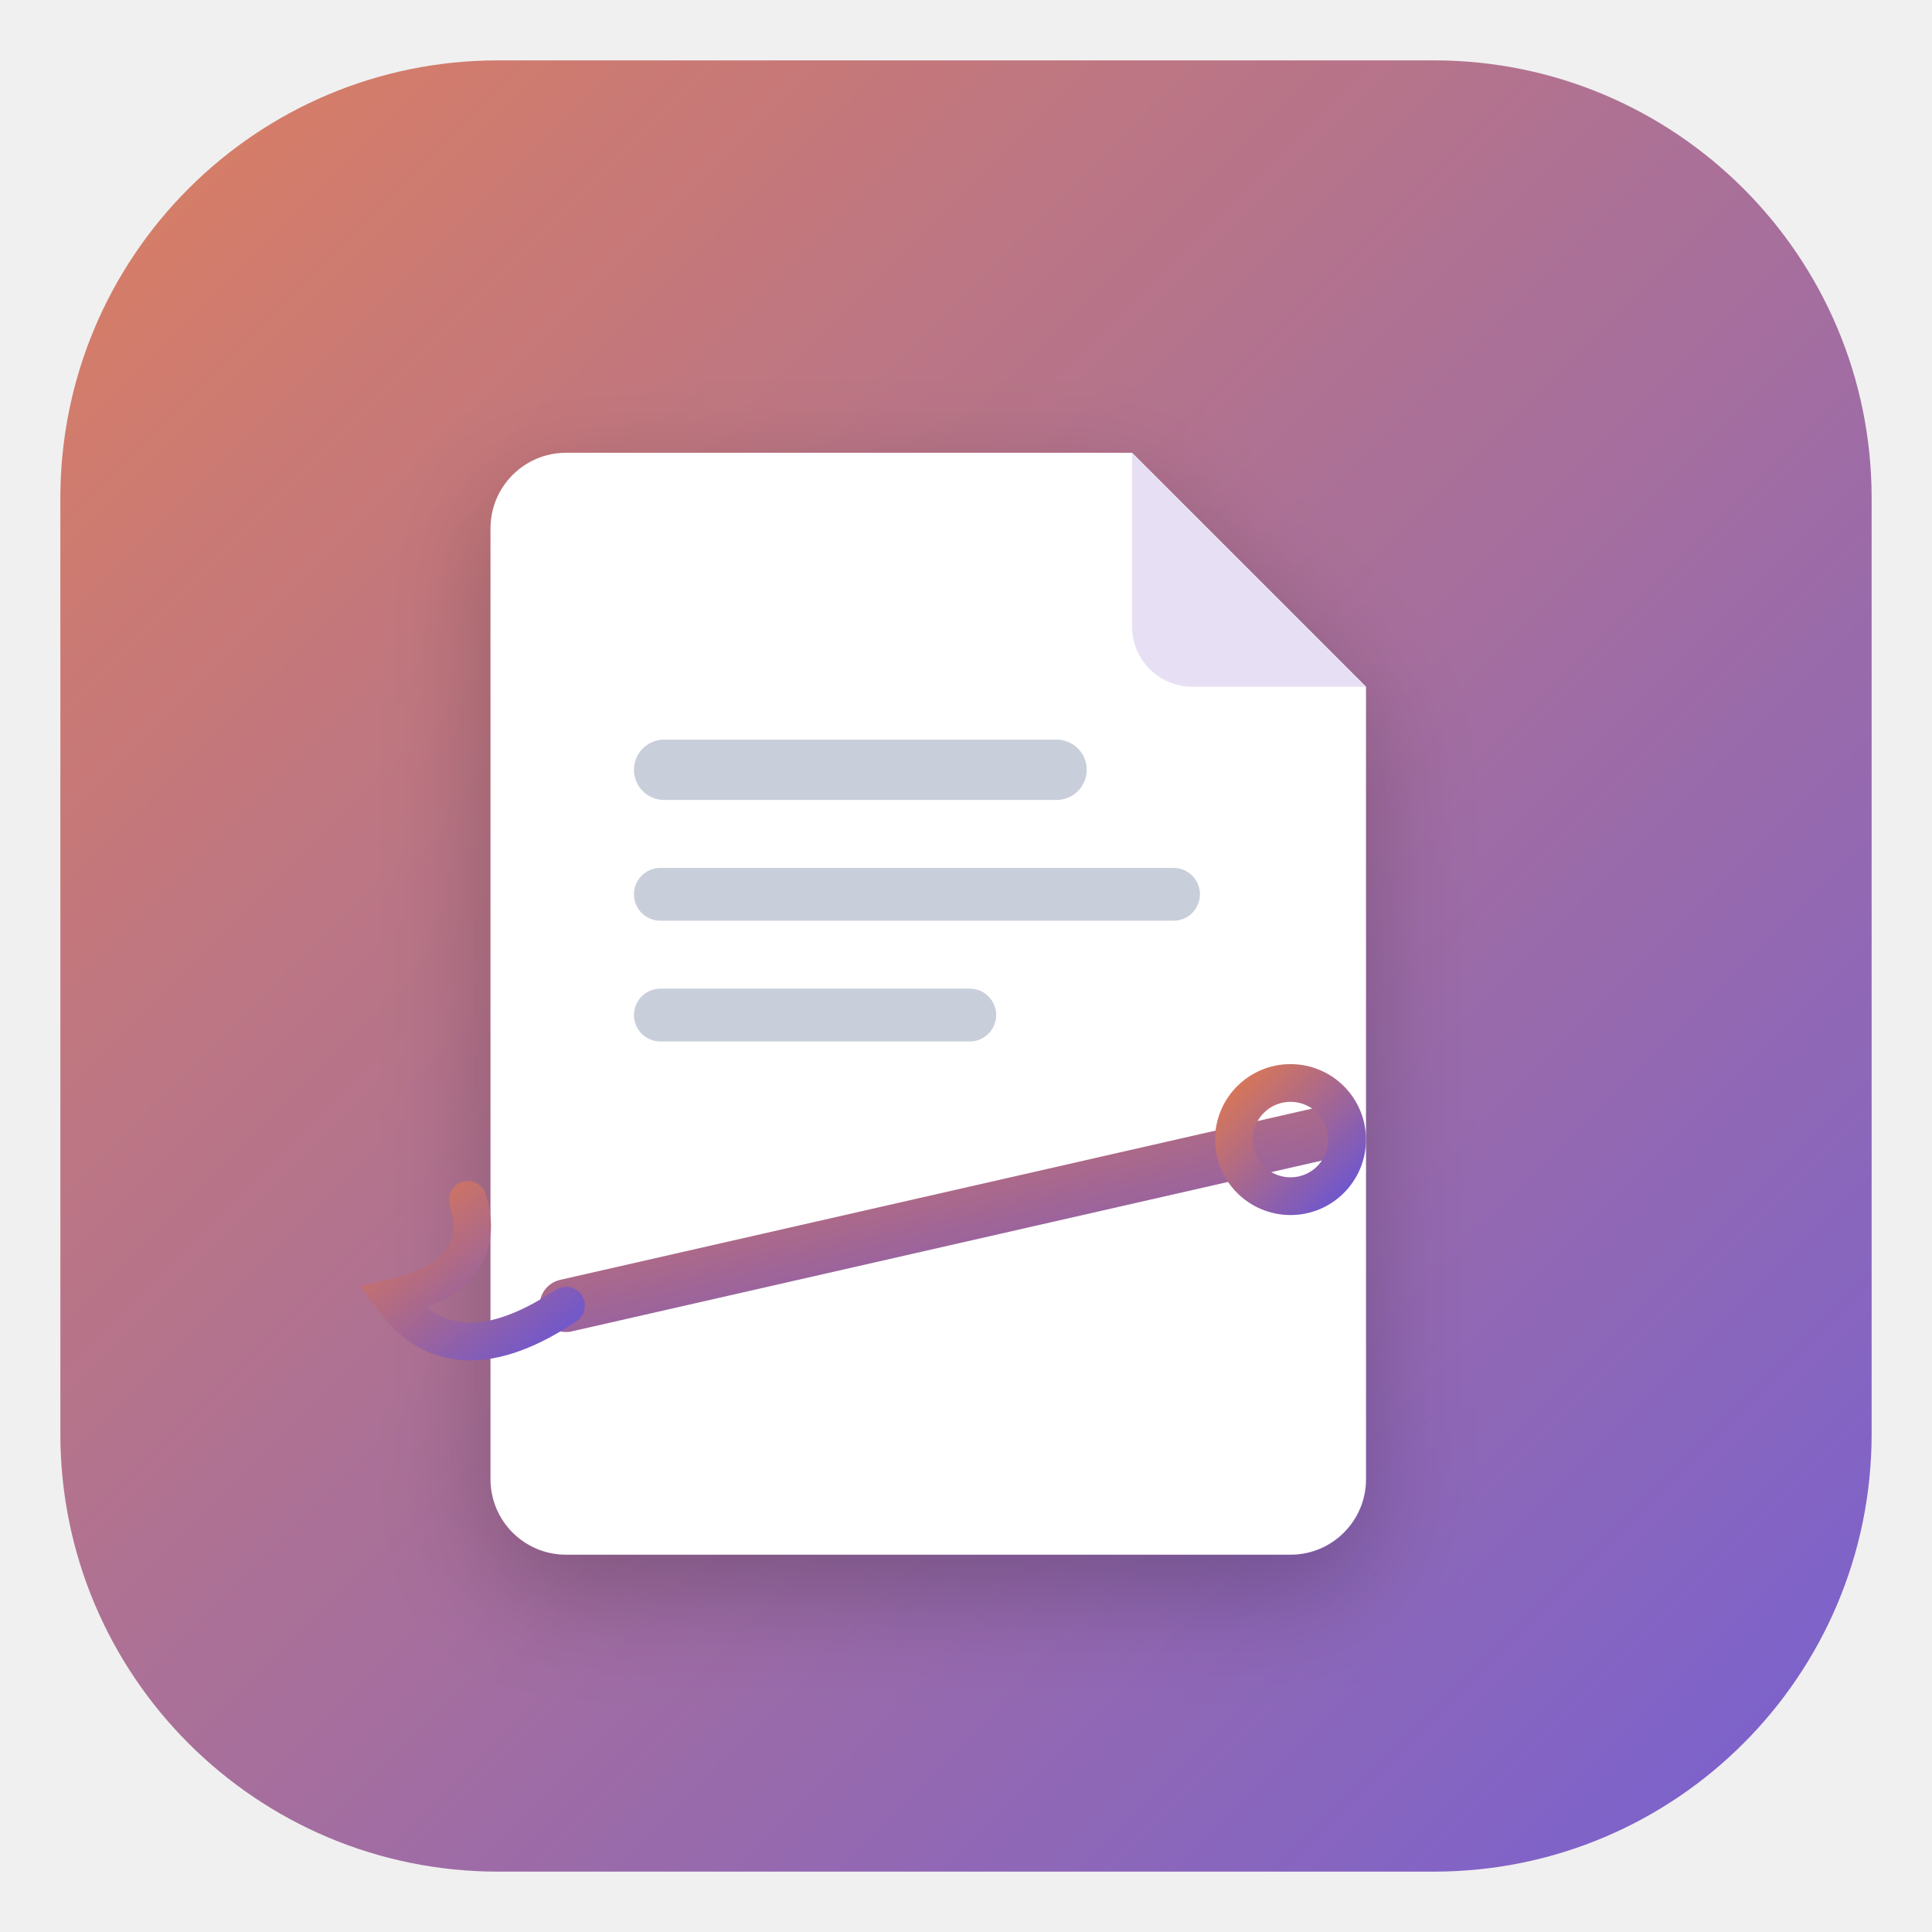
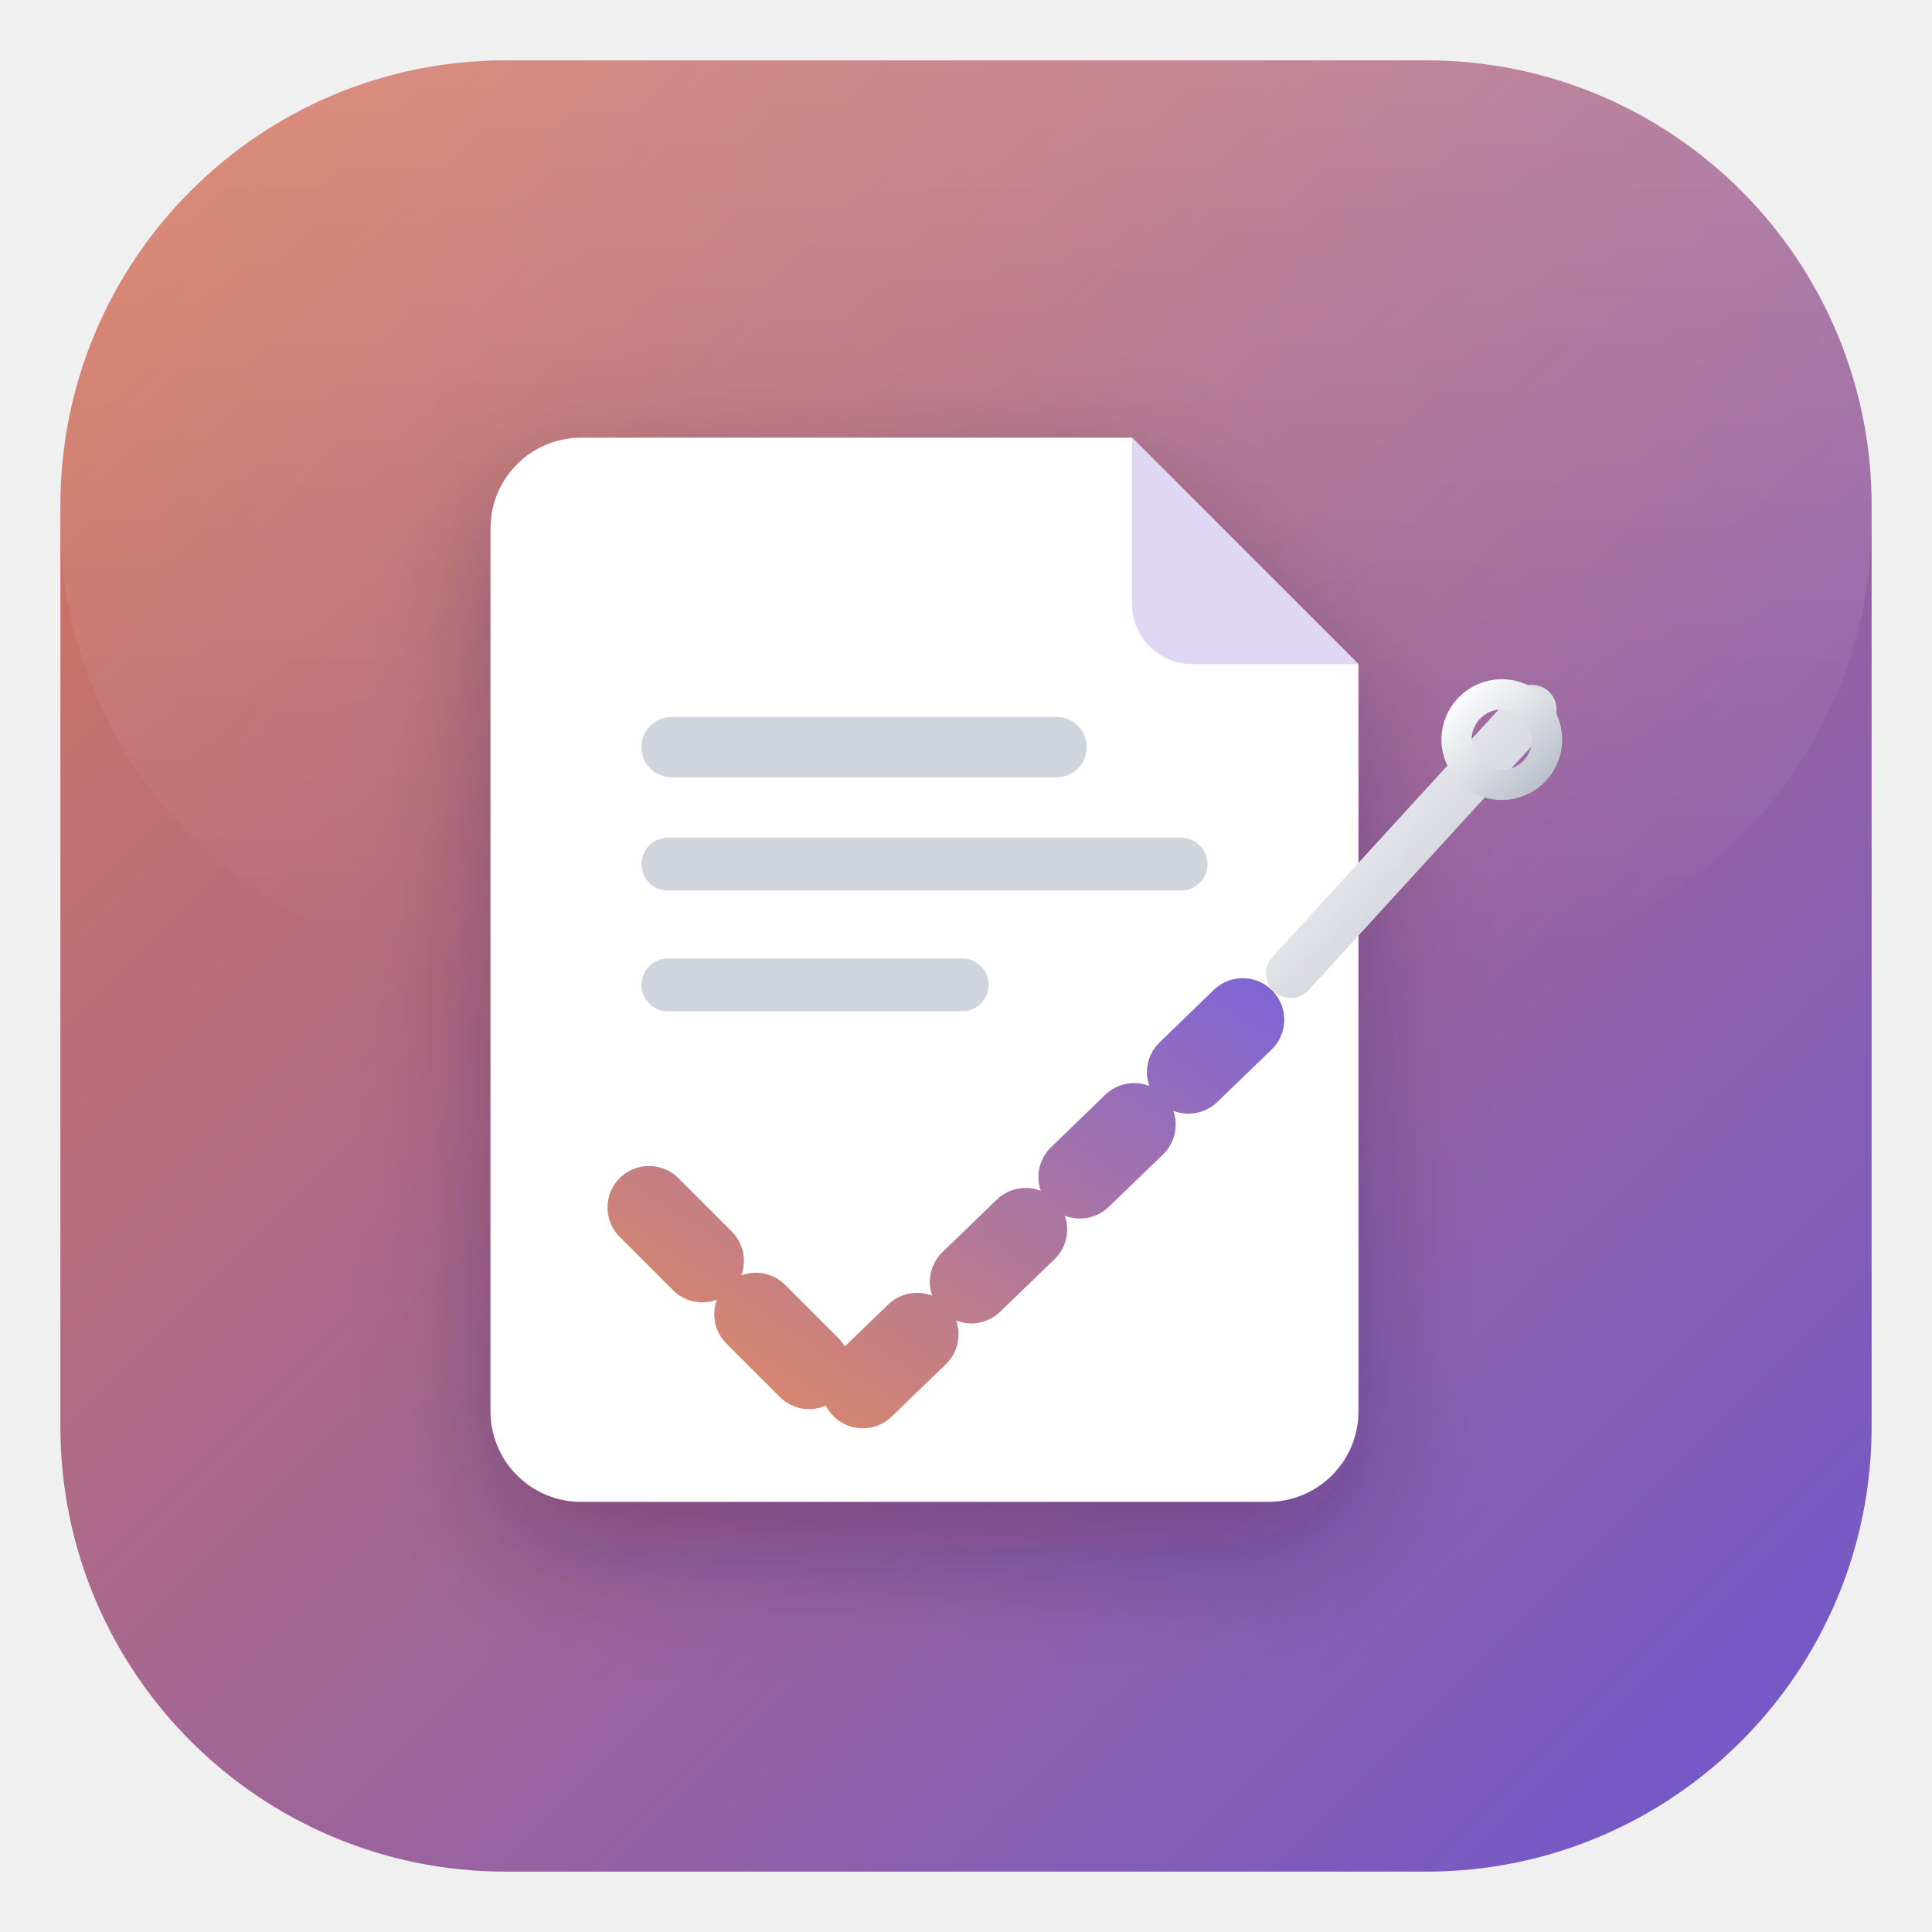
<svg xmlns="http://www.w3.org/2000/svg" width="512" height="512" viewBox="0 0 512 512" role="img" aria-label="Resume-Tailor MCP logo">
  <defs>
    <linearGradient id="bg" x1="0" y1="0" x2="1" y2="1">
      <stop offset="0" stop-color="#D97757" />
      <stop offset="1" stop-color="#6E56CF" />
    </linearGradient>
-     <linearGradient id="thread" x1="0" y1="0" x2="1" y2="1">
-       <stop offset="0" stop-color="#D97757" />
-       <stop offset="1" stop-color="#6E56CF" />
+     <linearGradient id="thread" x1="0" y1="1" x2="1" y2="0">
+       <stop offset="0" stop-color="#E08A63" />
+       <stop offset="1" stop-color="#7C63D8" />
    </linearGradient>
-     <filter id="ds" x="-20%" y="-20%" width="140%" height="140%">
-       <feDropShadow dx="0" dy="10" stdDeviation="14" flood-color="#000" flood-opacity="0.22" />
+     <linearGradient id="steel" x1="0" y1="0" x2="1" y2="1">
+       <stop offset="0" stop-color="#ffffff" />
+       <stop offset="1" stop-color="#b9bec9" />
+     </linearGradient>
+     <linearGradient id="sheen" x1="0" y1="0" x2="0" y2="1">
+       <stop offset="0" stop-color="#ffffff" stop-opacity="0.18" />
+       <stop offset="1" stop-color="#ffffff" stop-opacity="0" />
+     </linearGradient>
+     <filter id="ds" x="-30%" y="-30%" width="160%" height="160%">
+       <feDropShadow dx="0" dy="12" stdDeviation="16" flood-color="#1a1030" flood-opacity="0.28" />
    </filter>
  </defs>
-   <rect x="16" y="16" width="480" height="480" rx="116" fill="url(#bg)" />
-   <rect x="16" y="16" width="480" height="480" rx="116" fill="#fff" opacity="0.06" />
+   <rect x="16" y="16" width="480" height="480" rx="118" fill="url(#bg)" />
+   <rect x="16" y="16" width="480" height="240" rx="118" fill="url(#sheen)" />
  <g filter="url(#ds)">
-     <path d="M150 120 h150 l62 62 v210 a20 20 0 0 1 -20 20 H150 a20 20 0 0 1 -20 -20 V140 a20 20 0 0 1 20 -20 Z" fill="#ffffff" />
-     <path d="M300 120 l62 62 h-46 a16 16 0 0 1 -16 -16 Z" fill="#e7e0f5" />
+     <path d="M154 116 h146 l60 60 v198 a24 24 0 0 1 -24 24 H154 a24 24 0 0 1 -24 -24 V140 a24 24 0 0 1 24 -24 Z" fill="#ffffff" />
+     <path d="M300 116 l60 60 h-44 a16 16 0 0 1 -16 -16 Z" fill="#ded6f2" />
  </g>
-   <g fill="#c9cfda">
-     <rect x="168" y="196" width="120" height="16" rx="8" />
-     <rect x="168" y="230" width="150" height="14" rx="7" />
-     <rect x="168" y="262" width="96" height="14" rx="7" />
+   <g fill="#cfd4de">
+     <rect x="170" y="190" width="118" height="16" rx="8" />
+     <rect x="170" y="222" width="150" height="14" rx="7" />
+     <rect x="170" y="254" width="92" height="14" rx="7" />
  </g>
-   <path d="M176 320 L336 320" stroke="url(#thread)" stroke-width="12" stroke-linecap="round" stroke-dasharray="4 26" />
-   <g stroke="url(#thread)" stroke-linecap="round" fill="none">
-     <line x1="150" y1="346" x2="352" y2="300" stroke-width="14" />
+   <path d="M172 320 L224 372 L342 258" fill="none" stroke="url(#thread)" stroke-width="22" stroke-linecap="round" stroke-linejoin="round" stroke-dasharray="20 20" />
+   <g stroke-linecap="round">
+     <line x1="342" y1="258" x2="406" y2="188" stroke="url(#steel)" stroke-width="13" />
+     <circle cx="398" cy="196" r="12" fill="none" stroke="url(#steel)" stroke-width="8" />
  </g>
-   <circle cx="342" cy="302" r="15" fill="none" stroke="url(#thread)" stroke-width="10" />
-   <path d="M150 346 q-30 20 -46 -2 q26 -6 20 -26" fill="none" stroke="url(#thread)" stroke-width="10" stroke-linecap="round" />
</svg>
